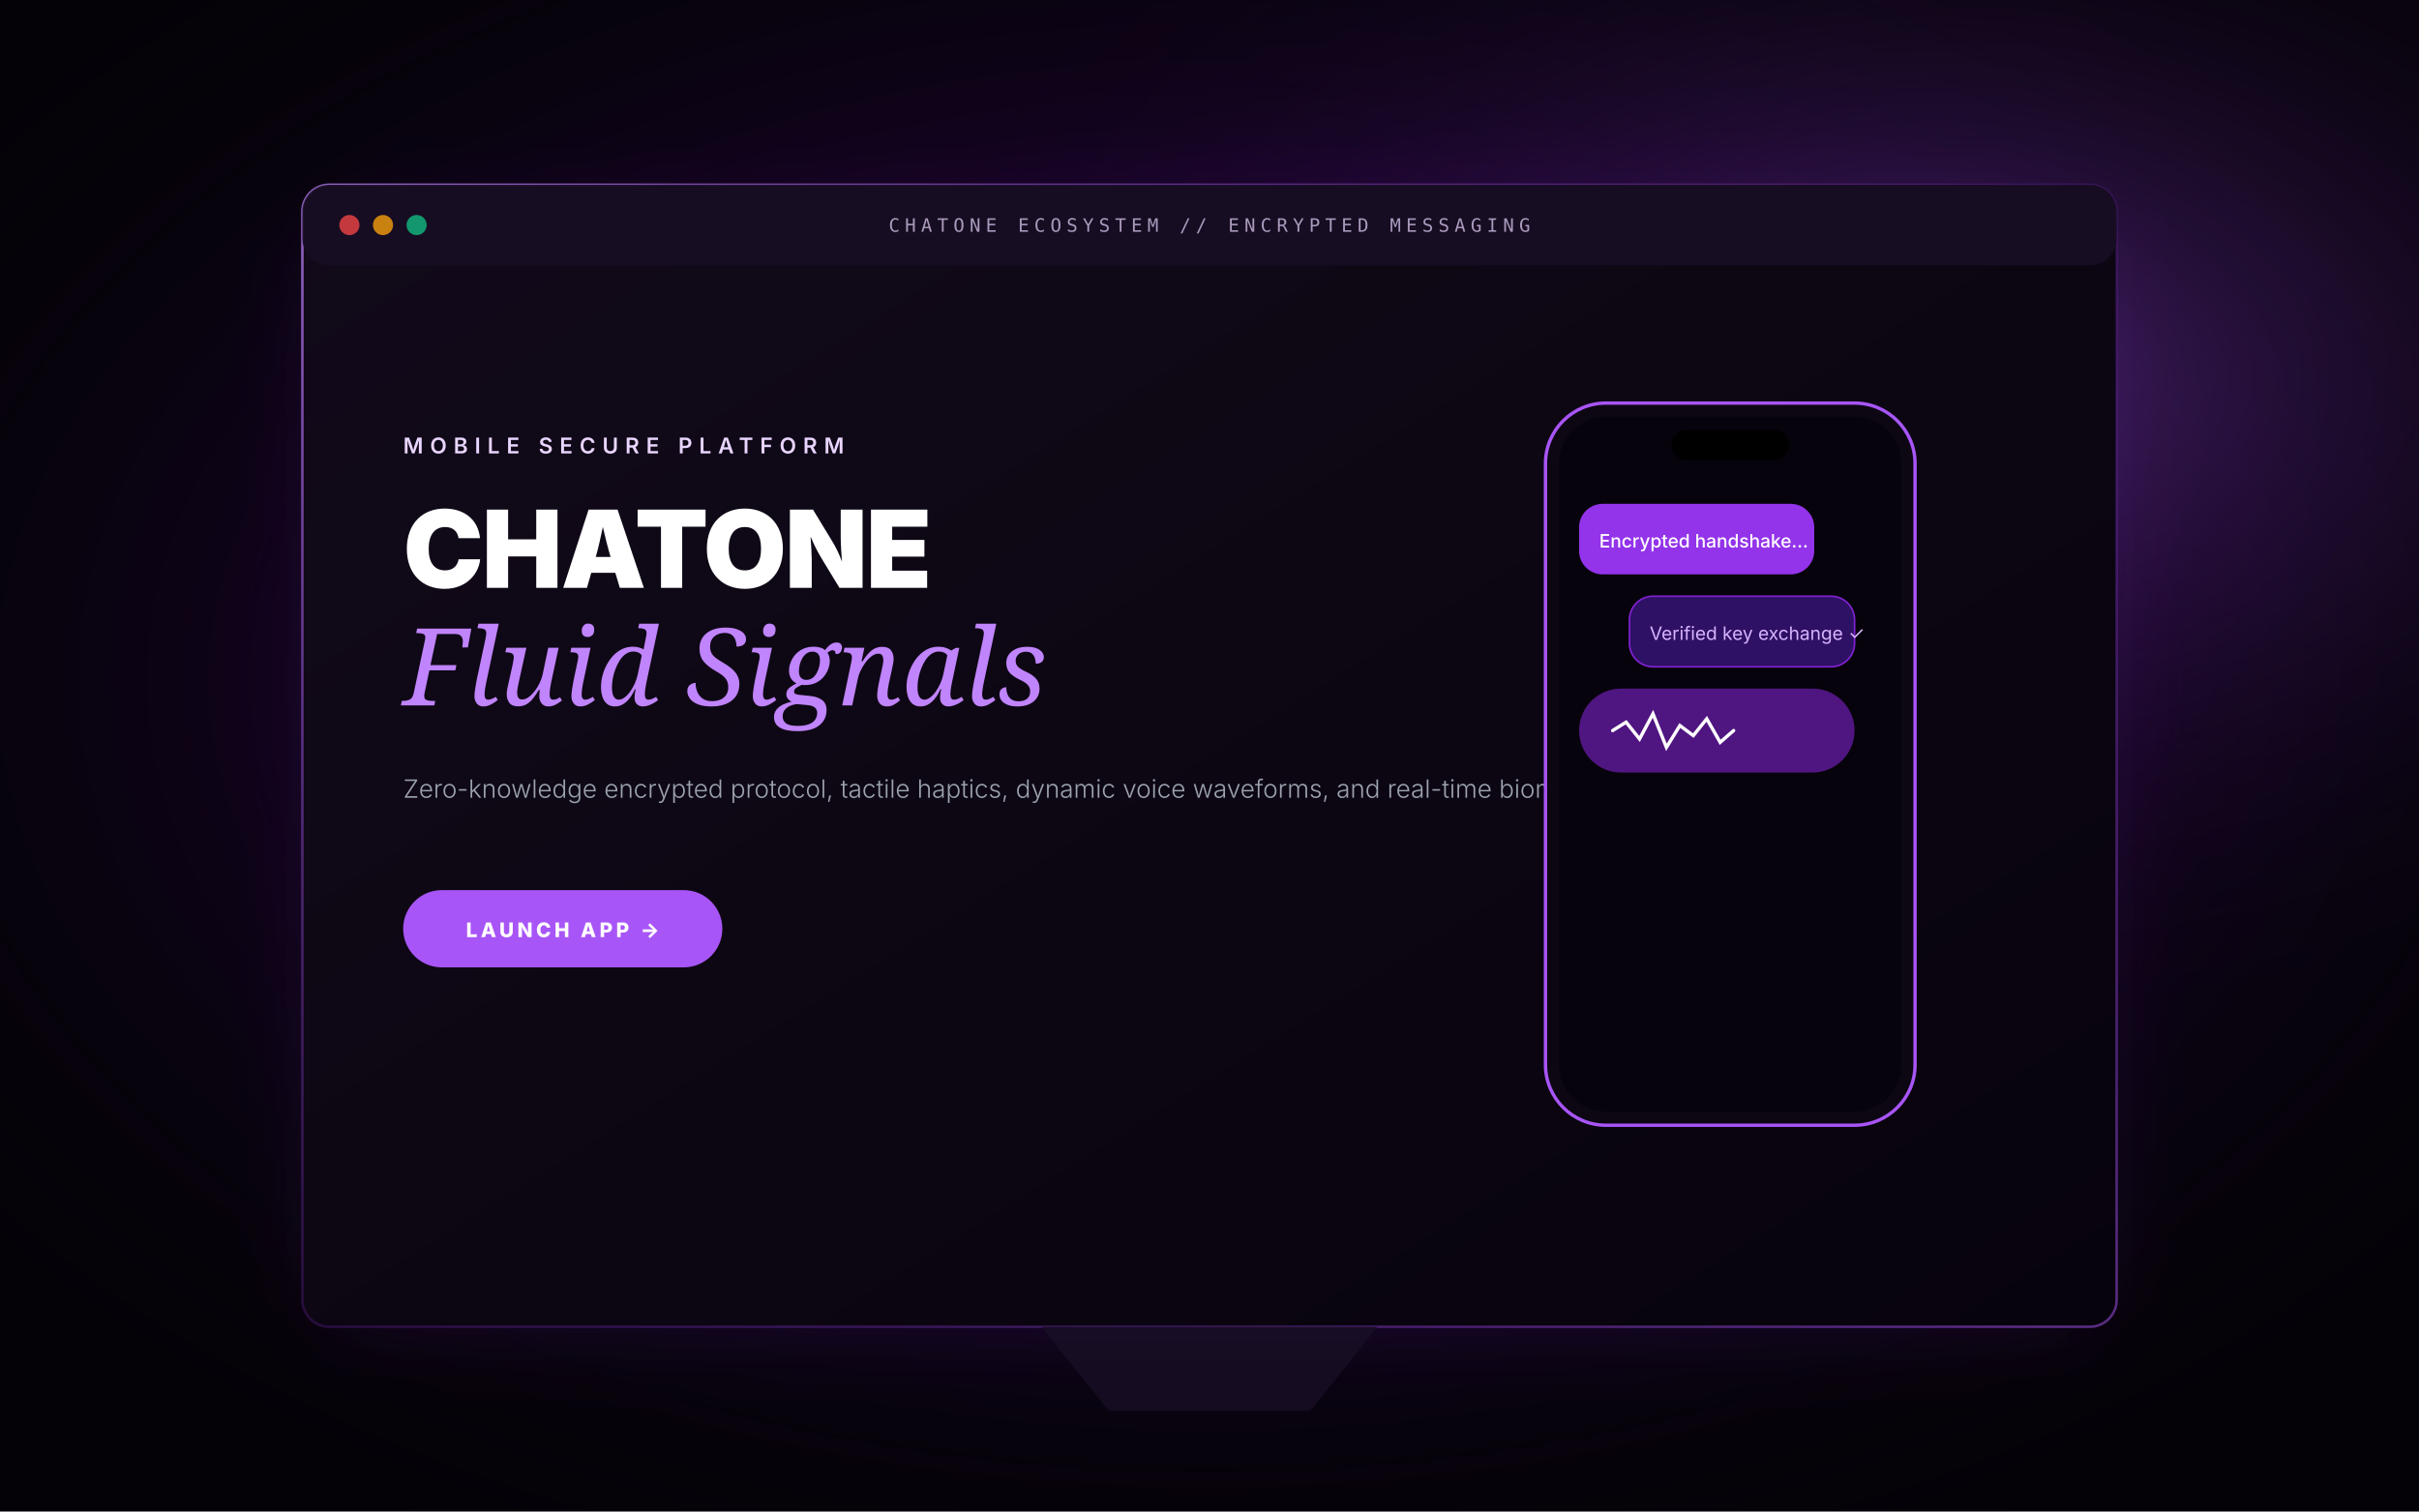
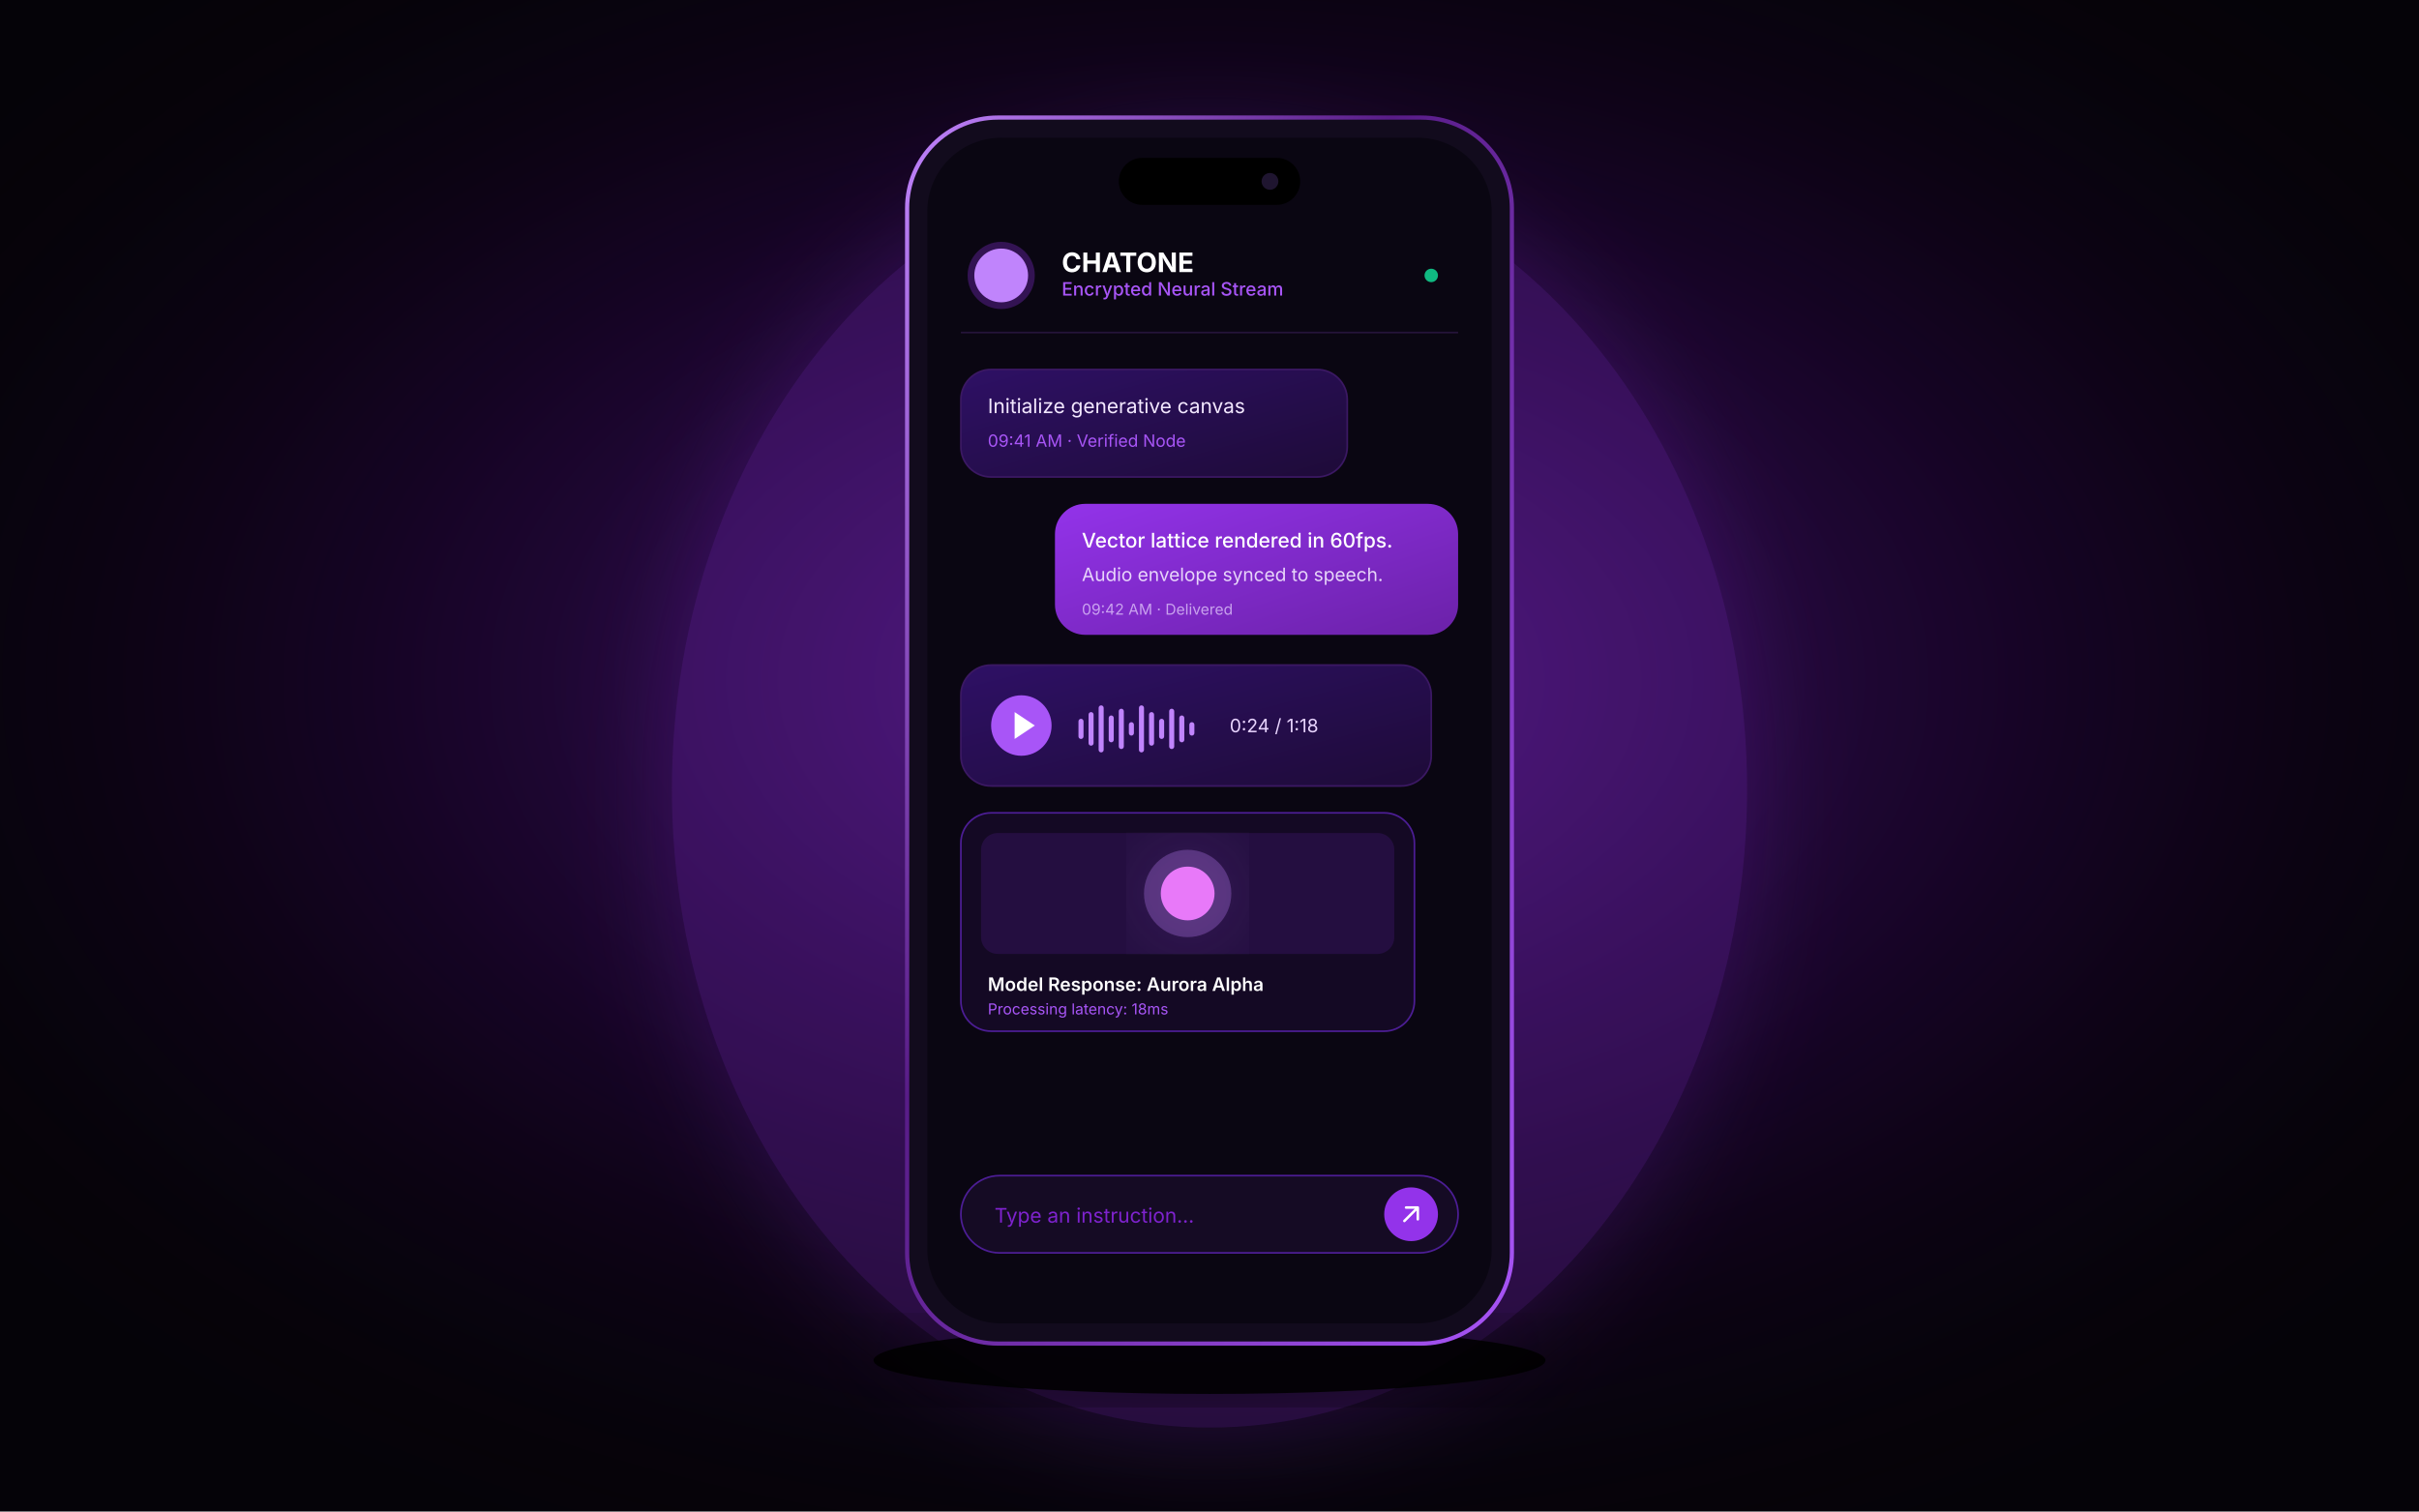
<svg xmlns="http://www.w3.org/2000/svg" width="1440" height="900" viewBox="0 0 1440 900" fill="none">
  <defs>
    <radialGradient id="ch_amb_purple" cx="50%" cy="45%" r="65%">
-       <stop offset="0%" stop-color="#7E22CE" stop-opacity="0.5" />
-       <stop offset="50%" stop-color="#3B0764" stop-opacity="0.32" />
+       <stop offset="0%" stop-color="#7E22CE" stop-opacity="0.55" />
+       <stop offset="50%" stop-color="#3B0764" stop-opacity="0.35" />
      <stop offset="100%" stop-color="#040206" stop-opacity="0" />
    </radialGradient>
-     <radialGradient id="ch_amb_violet" cx="80%" cy="25%" r="45%">
-       <stop offset="0%" stop-color="#A855F7" stop-opacity="0.35" />
-       <stop offset="60%" stop-color="#581C87" stop-opacity="0.1" />
-       <stop offset="100%" stop-color="transparent" />
-     </radialGradient>
-     <linearGradient id="ch_card_bg" x1="0%" y1="0%" x2="100%" y2="100%">
-       <stop offset="0%" stop-color="#120A1A" />
-       <stop offset="100%" stop-color="#07030C" />
+     <linearGradient id="ch_phone_border" x1="0%" y1="0%" x2="100%" y2="100%">
+       <stop offset="0%" stop-color="#C084FC" />
+       <stop offset="40%" stop-color="#581C87" />
+       <stop offset="100%" stop-color="#A855F7" />
    </linearGradient>
-     <linearGradient id="ch_border_glow" x1="0%" y1="0%" x2="100%" y2="100%">
-       <stop offset="0%" stop-color="#C084FC" stop-opacity="0.75" />
-       <stop offset="50%" stop-color="#6B21A8" stop-opacity="0.3" />
-       <stop offset="100%" stop-color="#A855F7" stop-opacity="0.5" />
+     <linearGradient id="ch_bubble_grad1" x1="0%" y1="0%" x2="100%" y2="100%">
+       <stop offset="0%" stop-color="#9333EA" />
+       <stop offset="100%" stop-color="#6B21A8" />
+     </linearGradient>
+     <linearGradient id="ch_bubble_grad2" x1="0%" y1="0%" x2="100%" y2="100%">
+       <stop offset="0%" stop-color="#2E1065" />
+       <stop offset="100%" stop-color="#1E0B38" />
    </linearGradient>
    <filter id="ch_glow" x="-20%" y="-20%" width="140%" height="140%">
-       <feGaussianBlur stdDeviation="28" result="blur" />
+       <feGaussianBlur stdDeviation="32" result="blur" />
      <feComposite in="SourceGraphic" in2="blur" operator="over" />
    </filter>
  </defs>
-   <rect width="1440" height="900" fill="#040207" />
+   <rect width="1440" height="900" fill="#050308" />
  <rect width="1440" height="900" fill="url(#ch_amb_purple)" />
-   <rect width="1440" height="900" fill="url(#ch_amb_violet)" />
-   <g transform="translate(180, 110)">
-     <rect x="20" y="30" width="1040" height="640" rx="18" fill="#7E22CE" opacity="0.22" filter="url(#ch_glow)" />
-     <rect x="0" y="0" width="1080" height="680" rx="16" fill="url(#ch_card_bg)" stroke="url(#ch_border_glow)" stroke-width="1.5" />
-     <rect x="0" y="0" width="1080" height="48" rx="16" fill="#180E24" fill-opacity="0.9" />
-     <circle cx="28" cy="24" r="6" fill="#EF4444" opacity="0.8" />
-     <circle cx="48" cy="24" r="6" fill="#F59E0B" opacity="0.8" />
-     <circle cx="68" cy="24" r="6" fill="#10B981" opacity="0.8" />
-     <text x="540" y="28" fill="#E9D5FF" font-family="'JetBrains Mono', monospace" font-size="11" letter-spacing="3" text-anchor="middle" opacity="0.7">CHATONE ECOSYSTEM // ENCRYPTED MESSAGING</text>
-     <g transform="translate(60, 90)">
-       <text x="0" y="70" fill="#E9D5FF" font-family="'Inter', sans-serif" font-size="13" font-weight="600" letter-spacing="4">MOBILE SECURE PLATFORM</text>
-       <text x="0" y="150" fill="#FFFFFF" font-family="'Inter', sans-serif" font-size="64" font-weight="900" letter-spacing="-1">CHATONE</text>
-       <text x="0" y="220" fill="#C084FC" font-family="'Bodoni MT', 'Didot', Georgia, serif" font-size="64" font-weight="400" font-style="italic">Fluid Signals</text>
-       <text x="0" y="275" fill="#9CA3AF" font-family="'Inter', sans-serif" font-size="15" font-weight="300" max-width="400">Zero-knowledge encrypted protocol, tactile haptics, dynamic voice waveforms, and real-time biometric identity.</text>
-       <rect x="0" y="330" width="190" height="46" rx="23" fill="#A855F7" />
-       <text x="95" y="358" fill="#FFFFFF" font-family="'Inter', sans-serif" font-size="12" font-weight="800" letter-spacing="2" text-anchor="middle">LAUNCH APP →</text>
-       <g transform="translate(680, 40)">
-         <rect x="0" y="0" width="220" height="430" rx="36" fill="#0D0714" stroke="#A855F7" stroke-width="2" />
-         <rect x="8" y="8" width="204" height="414" rx="28" fill="#07030C" />
-         <rect x="75" y="16" width="70" height="18" rx="9" fill="#000000" />
-         <rect x="20" y="60" width="140" height="42" rx="14" fill="#9333EA" />
-         <text x="32" y="86" fill="#FFFFFF" font-family="'Inter', sans-serif" font-size="11" font-weight="500">Encrypted handshake...</text>
-         <rect x="50" y="115" width="134" height="42" rx="14" fill="#2E1065" stroke="#7E22CE" stroke-width="1" />
-         <text x="62" y="141" fill="#D8B4FE" font-family="'Inter', sans-serif" font-size="11">Verified key exchange ✓</text>
-         <rect x="20" y="170" width="164" height="50" rx="25" fill="#7E22CE" opacity="0.6" />
-         <path d="M 40 195 L 48 190 L 56 200 L 64 185 L 72 205 L 80 192 L 88 198 L 96 188 L 104 202 L 112 195" stroke="#FFFFFF" stroke-width="2" stroke-linecap="round" fill="none" />
+   <g transform="translate(540, 70)">
+     <ellipse cx="180" cy="400" rx="320" ry="380" fill="#9333EA" opacity="0.22" filter="url(#ch_glow)" />
+     <ellipse cx="180" cy="740" rx="200" ry="20" fill="#000000" opacity="0.9" filter="url(#ch_glow)" />
+     <rect x="0" y="0" width="360" height="730" rx="54" fill="#120B1D" stroke="url(#ch_phone_border)" stroke-width="2.5" />
+     <rect x="12" y="12" width="336" height="706" rx="44" fill="#0A0612" />
+     <rect x="126" y="24" width="108" height="28" rx="14" fill="#000000" />
+     <circle cx="216" cy="38" r="5" fill="#1F1530" />
+     <g transform="translate(32, 70)">
+       <g>
+         <circle cx="24" cy="24" r="20" fill="#9333EA" fill-opacity="0.3" />
+         <circle cx="24" cy="24" r="16" fill="#C084FC" />
+         <text x="60" y="22" fill="#FFFFFF" font-family="-apple-system, sans-serif" font-size="16" font-weight="700">CHATONE</text>
+         <text x="60" y="36" fill="#A855F7" font-family="-apple-system, sans-serif" font-size="11" font-weight="500">Encrypted Neural Stream</text>
+         <circle cx="280" cy="24" r="4" fill="#10B981" />
+       </g>
+       <line x1="0" y1="58" x2="296" y2="58" stroke="#25143A" stroke-width="1" />
+       <g transform="translate(0, 80)">
+         <rect x="0" y="0" width="230" height="64" rx="18" fill="url(#ch_bubble_grad2)" stroke="#3B1863" stroke-width="1" />
+         <text x="16" y="26" fill="#F3E8FF" font-family="-apple-system, sans-serif" font-size="12" font-weight="400">Initialize generative canvas</text>
+         <text x="16" y="46" fill="#A855F7" font-family="-apple-system, sans-serif" font-size="10">09:41 AM · Verified Node</text>
+         <g transform="translate(56, 80)">
+           <rect x="0" y="0" width="240" height="78" rx="18" fill="url(#ch_bubble_grad1)" />
+           <text x="16" y="26" fill="#FFFFFF" font-family="-apple-system, sans-serif" font-size="12" font-weight="500">Vector lattice rendered in 60fps.</text>
+           <text x="16" y="46" fill="#F3E8FF" font-family="-apple-system, sans-serif" font-size="11" opacity="0.9">Audio envelope synced to speech.</text>
+           <text x="16" y="66" fill="#E9D5FF" font-family="-apple-system, sans-serif" font-size="9" opacity="0.7">09:42 AM · Delivered</text>
+         </g>
+         <g transform="translate(0, 176)">
+           <rect x="0" y="0" width="280" height="72" rx="18" fill="url(#ch_bubble_grad2)" stroke="#3B1863" stroke-width="1" />
+           <circle cx="36" cy="36" r="18" fill="#A855F7" />
+           <polygon points="32,28 44,36 32,44" fill="#FFFFFF" />
+           <g transform="translate(70, 24)" fill="#C084FC">
+             <rect x="0" y="8" width="3" height="12" rx="1.5" />
+             <rect x="6" y="4" width="3" height="20" rx="1.5" />
+             <rect x="12" y="0" width="3" height="28" rx="1.5" />
+             <rect x="18" y="6" width="3" height="16" rx="1.5" />
+             <rect x="24" y="2" width="3" height="24" rx="1.5" />
+             <rect x="30" y="10" width="3" height="8" rx="1.5" />
+             <rect x="36" y="0" width="3" height="28" rx="1.5" />
+             <rect x="42" y="4" width="3" height="20" rx="1.5" />
+             <rect x="48" y="8" width="3" height="12" rx="1.5" />
+             <rect x="54" y="2" width="3" height="24" rx="1.5" />
+             <rect x="60" y="6" width="3" height="16" rx="1.5" />
+             <rect x="66" y="10" width="3" height="8" rx="1.5" />
+           </g>
+           <text x="160" y="40" fill="#E9D5FF" font-family="-apple-system, sans-serif" font-size="11">0:24 / 1:18</text>
+         </g>
+         <g transform="translate(0, 264)">
+           <rect x="0" y="0" width="270" height="130" rx="18" fill="#140924" stroke="#4C1D95" stroke-width="1" />
+           <rect x="12" y="12" width="246" height="72" rx="10" fill="#240E40" />
+           <circle cx="135" cy="48" r="26" fill="#C084FC" fill-opacity="0.3" filter="url(#ch_glow)" />
+           <circle cx="135" cy="48" r="16" fill="#E879F9" />
+           <text x="16" y="106" fill="#FFFFFF" font-family="-apple-system, sans-serif" font-size="11" font-weight="600">Model Response: Aurora Alpha</text>
+           <text x="16" y="120" fill="#A855F7" font-family="-apple-system, sans-serif" font-size="9">Processing latency: 18ms</text>
+         </g>
+       </g>
+       <g transform="translate(0, 560)">
+         <rect x="0" y="0" width="296" height="46" rx="23" fill="#150B24" stroke="#4C1D95" stroke-width="1" />
+         <text x="20" y="28" fill="#7E22CE" font-family="-apple-system, sans-serif" font-size="12">Type an instruction...</text>
+         <circle cx="268" cy="23" r="16" fill="#9333EA" />
+         <path d="M264 27 L272 19 M272 19 L272 26 M272 19 L265 19" stroke="#FFFFFF" stroke-width="1.5" stroke-linecap="round" stroke-linejoin="round" />
      </g>
    </g>
-     <path d="M 440 680 L 480 730 L 600 730 L 640 680 Z" fill="#180E24" opacity="0.85" />
  </g>
</svg>
